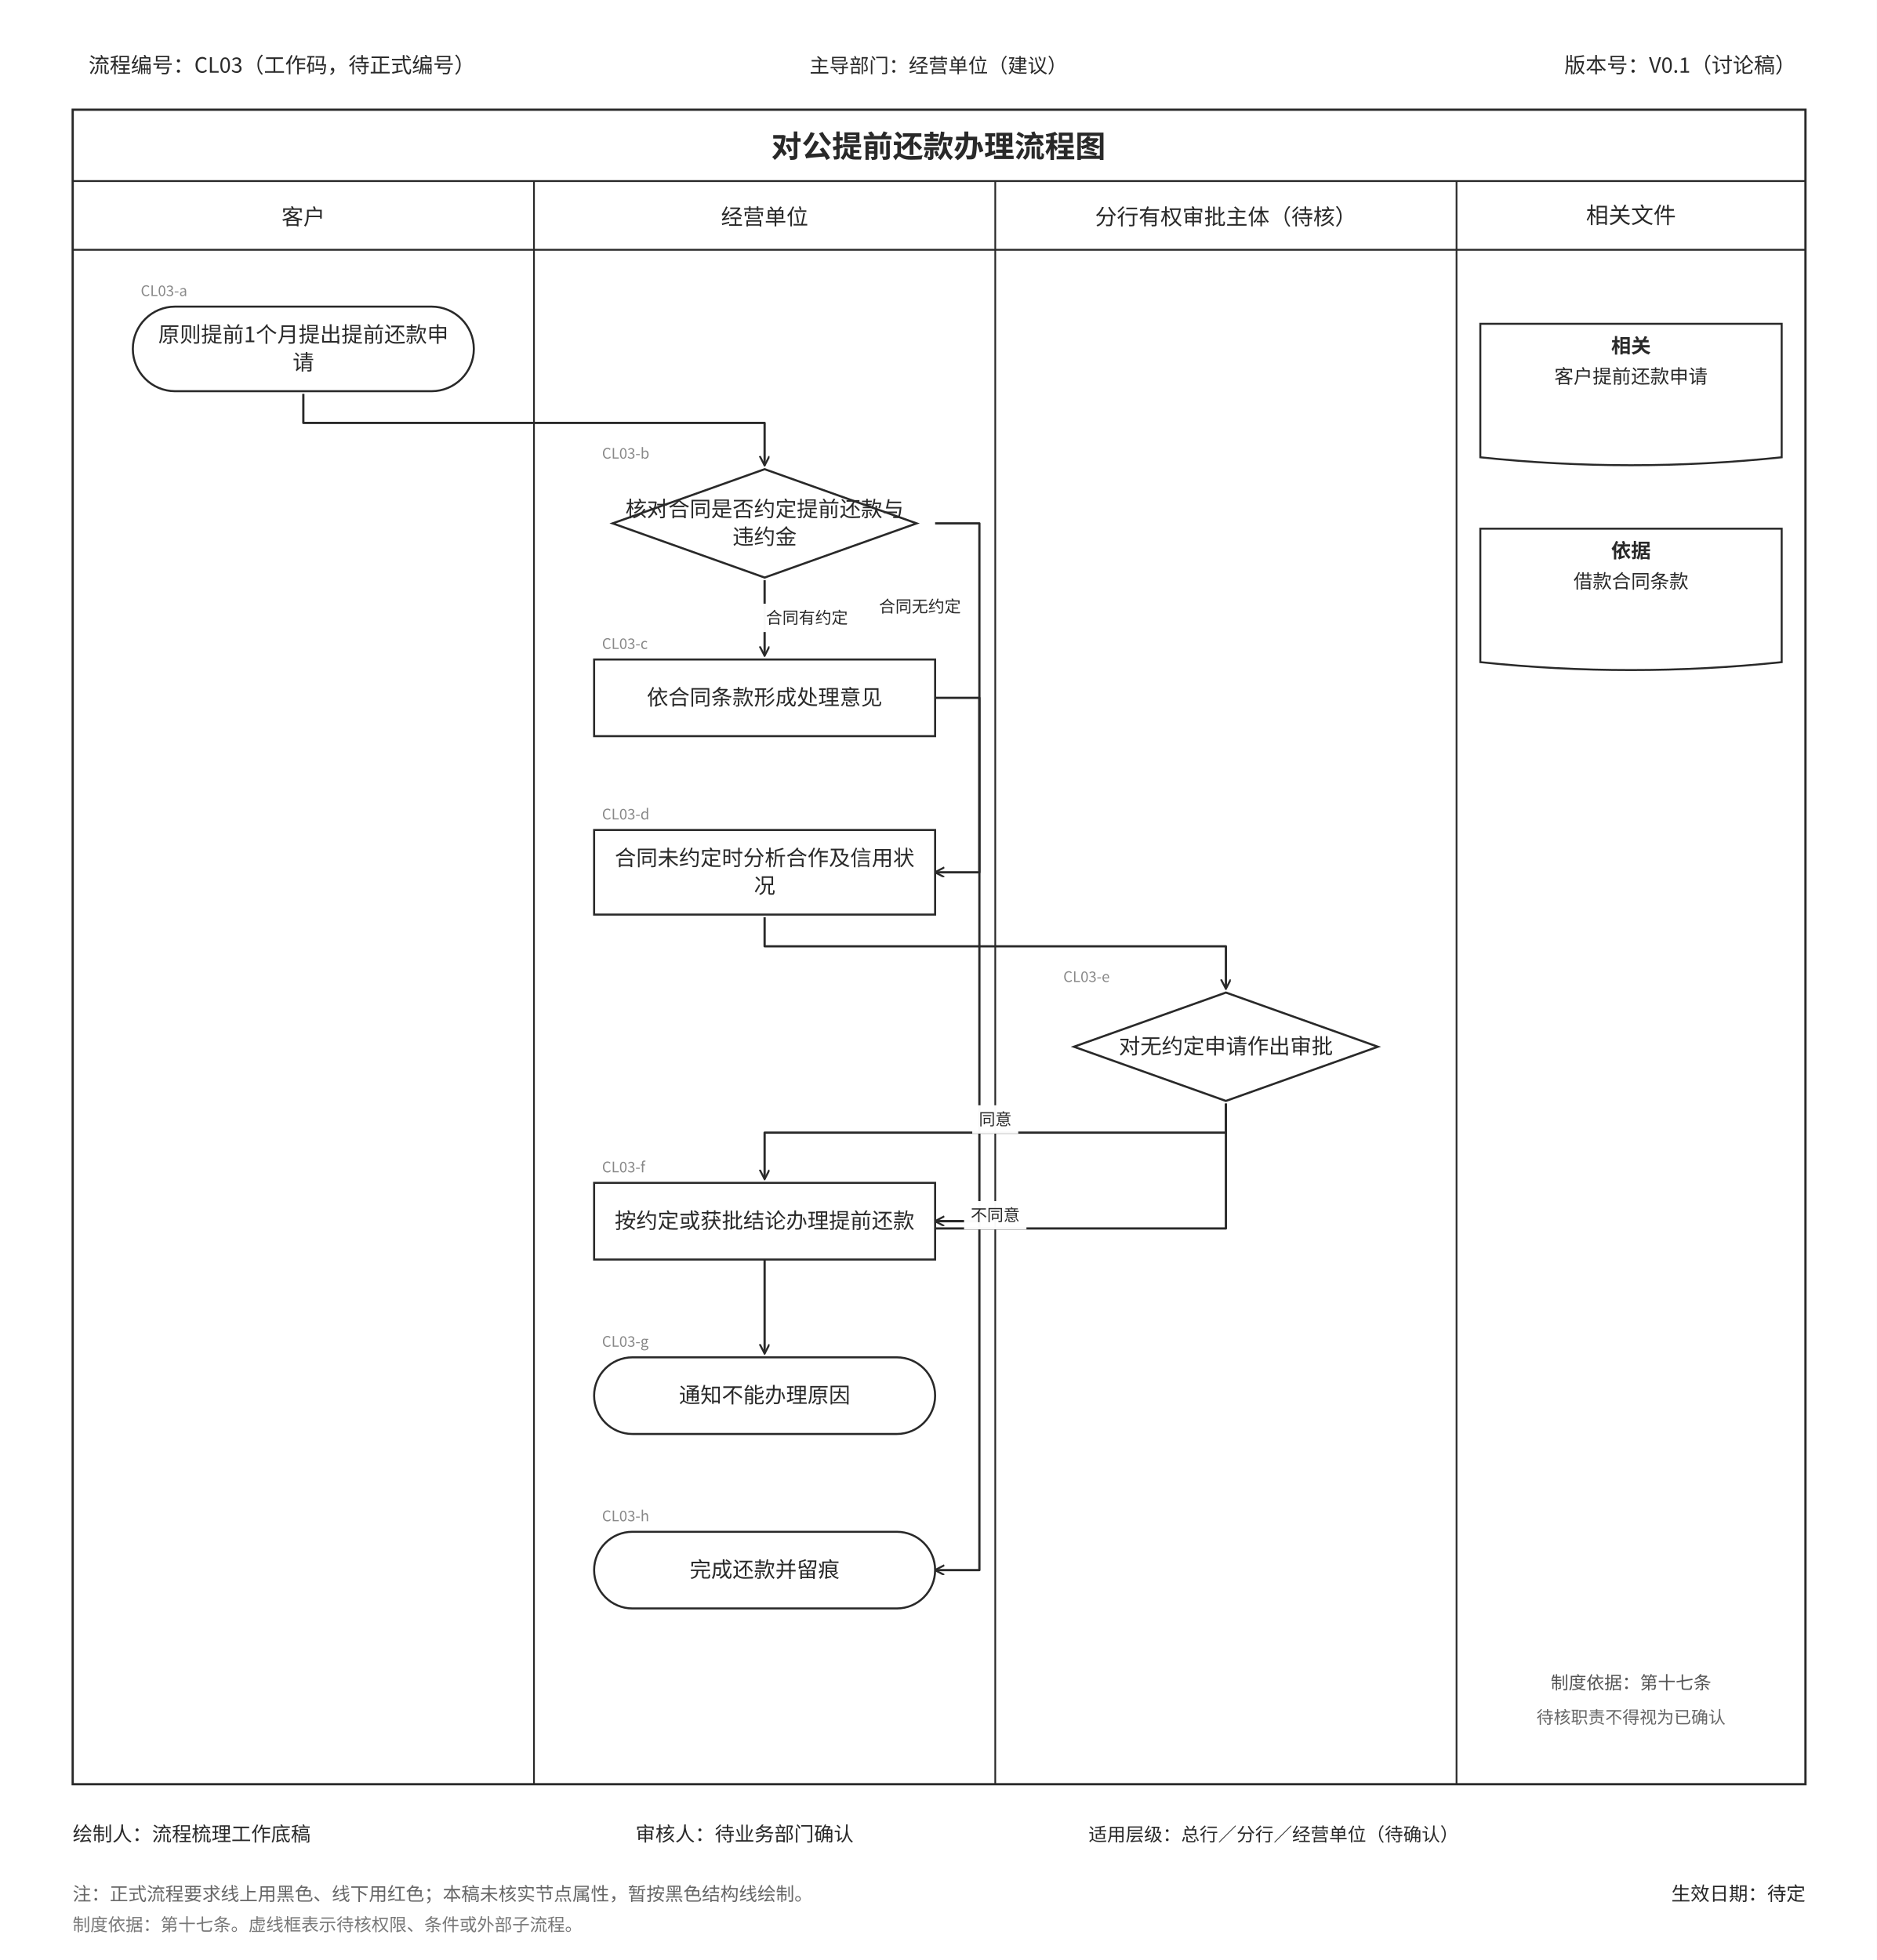
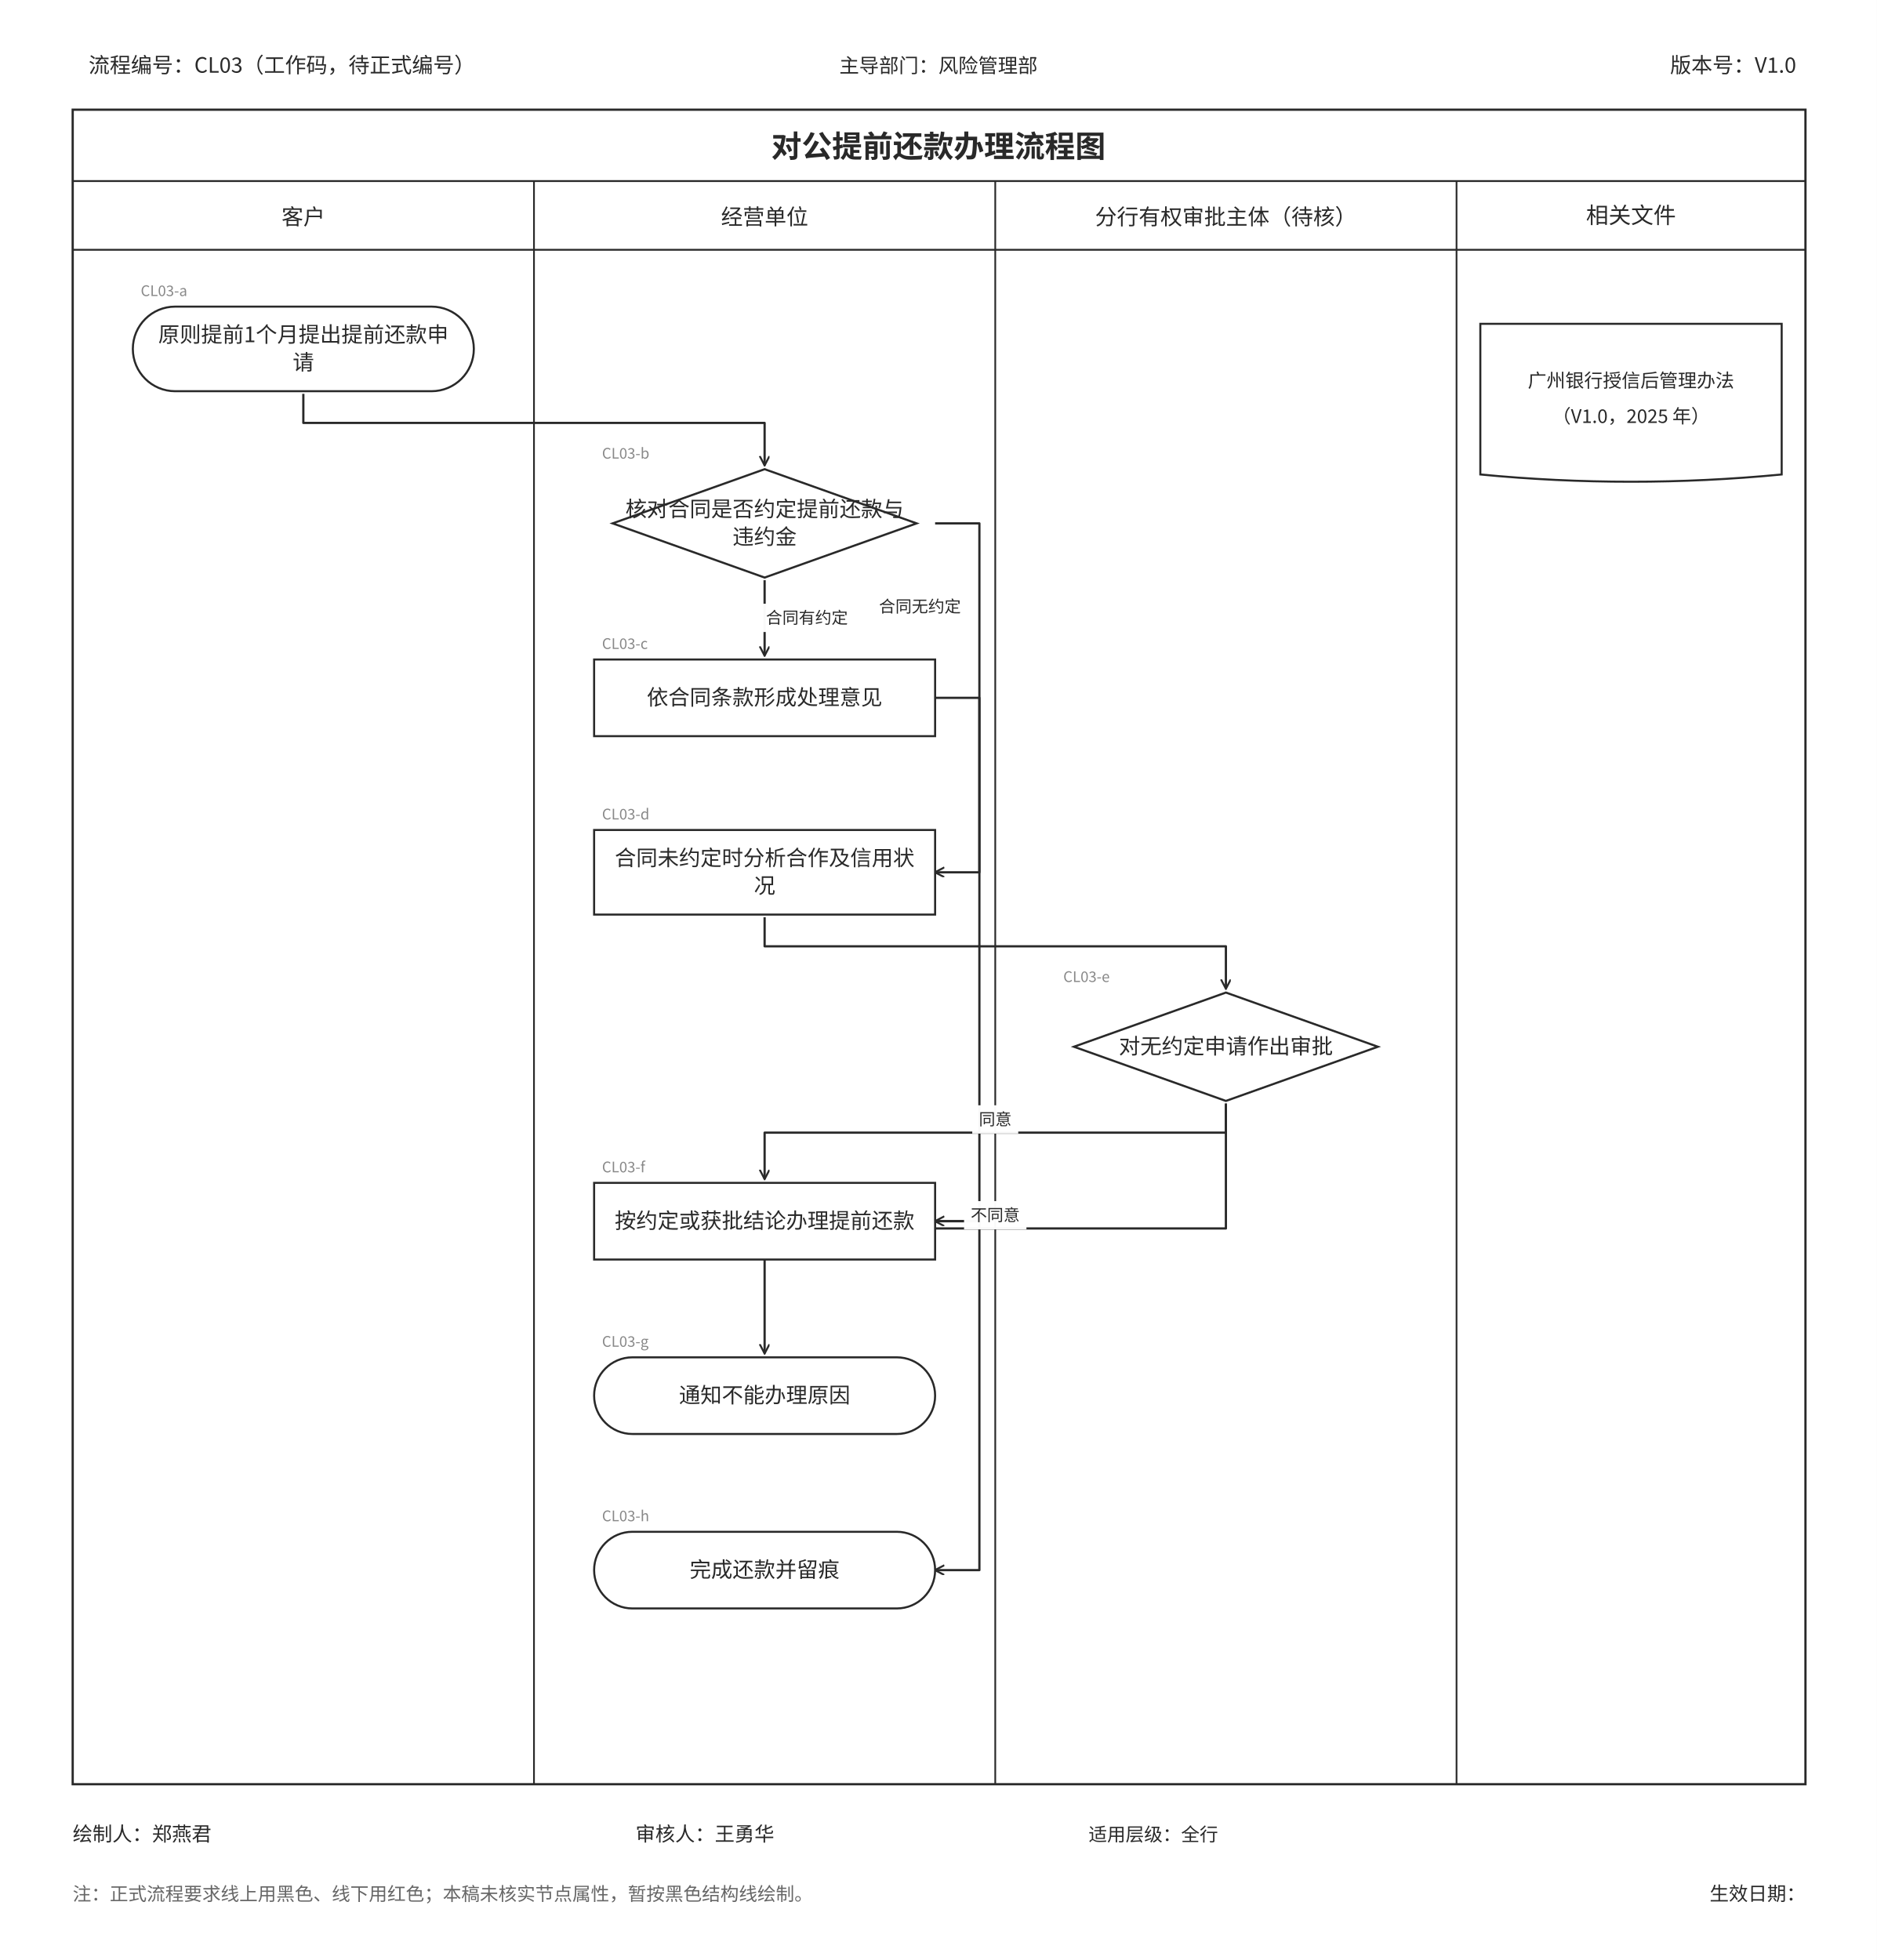
<svg xmlns="http://www.w3.org/2000/svg" width="1420" height="1483" viewBox="0 0 1420 1483">
  <defs>
    <marker id="arr" markerWidth="8" markerHeight="8" refX="7" refY="3.7" orient="auto" markerUnits="userSpaceOnUse">
      <path d="M0 0 L7.2 3.7 L0 7.4" stroke="#292929" stroke-width="1.45" fill="none" />
    </marker>
  </defs>
  <rect width="1420" height="1483" fill="white" />
  <text x="67.0" y="55.0" font-family="Noto Sans CJK SC,Microsoft YaHei,sans-serif" font-size="16" font-weight="400" fill="#292929" text-anchor="start">流程编号：CL03（工作码，待正式编号）</text>
-   <text x="710.0" y="55.0" font-family="Noto Sans CJK SC,Microsoft YaHei,sans-serif" font-size="15" font-weight="400" fill="#292929" text-anchor="middle">主导部门：经营单位（建议）</text>
-   <text x="1359.0" y="55.0" font-family="Noto Sans CJK SC,Microsoft YaHei,sans-serif" font-size="16" font-weight="400" fill="#292929" text-anchor="end">版本号：V0.1（讨论稿）</text>
+   <text x="710.0" y="55.0" font-family="Noto Sans CJK SC,Microsoft YaHei,sans-serif" font-size="15" font-weight="400" fill="#292929" text-anchor="middle">主导部门：风险管理部</text>
+   <text x="1359.0" y="55.0" font-family="Noto Sans CJK SC,Microsoft YaHei,sans-serif" font-size="16" font-weight="400" fill="#292929" text-anchor="end">版本号：V1.0</text>
  <rect x="55" y="83" width="1311" height="1267" fill="white" stroke="#292929" stroke-width="1.7" />
  <path d="M 55 137 H 1366 M 55 189 H 1366" stroke="#292929" stroke-width="1.4" fill="none" />
  <text x="710.0" y="119.0" font-family="Noto Sans CJK SC,Microsoft YaHei,sans-serif" font-size="23" font-weight="600" fill="#292929" text-anchor="middle">对公提前还款办理流程图</text>
  <text x="229.5" y="170.0" font-family="Noto Sans CJK SC,Microsoft YaHei,sans-serif" font-size="16.5" font-weight="400" fill="#292929" text-anchor="middle">客户</text>
  <line x1="404" y1="137" x2="404" y2="1350" stroke="#292929" stroke-width="1.3" />
  <text x="578.5" y="170.0" font-family="Noto Sans CJK SC,Microsoft YaHei,sans-serif" font-size="16.5" font-weight="400" fill="#292929" text-anchor="middle">经营单位</text>
  <line x1="753" y1="137" x2="753" y2="1350" stroke="#292929" stroke-width="1.3" />
  <text x="927.5" y="170.0" font-family="Noto Sans CJK SC,Microsoft YaHei,sans-serif" font-size="16.5" font-weight="400" fill="#292929" text-anchor="middle">分行有权审批主体（待核）</text>
  <line x1="1102" y1="137" x2="1102" y2="1350" stroke="#292929" stroke-width="1.3" />
  <text x="1234.0" y="169.0" font-family="Noto Sans CJK SC,Microsoft YaHei,sans-serif" font-size="17" font-weight="400" fill="#292929" text-anchor="middle">相关文件</text>
-   <path d="M 1120 245 L 1348 245 L 1348 346 Q 1234 358 1120 346 Z" fill="white" stroke="#292929" stroke-width="1.5" />
-   <text x="1234.0" y="267.0" font-family="Noto Sans CJK SC,Microsoft YaHei,sans-serif" font-size="15" font-weight="600" fill="#292929" text-anchor="middle">相关</text>
-   <text x="1234.0" y="290.0" font-family="Noto Sans CJK SC,Microsoft YaHei,sans-serif" font-size="14.5" font-weight="400" fill="#292929" text-anchor="middle">客户提前还款申请</text>
-   <path d="M 1120 400 L 1348 400 L 1348 501 Q 1234 513 1120 501 Z" fill="white" stroke="#292929" stroke-width="1.5" />
-   <text x="1234.0" y="422.0" font-family="Noto Sans CJK SC,Microsoft YaHei,sans-serif" font-size="15" font-weight="600" fill="#292929" text-anchor="middle">依据</text>
-   <text x="1234.0" y="445.0" font-family="Noto Sans CJK SC,Microsoft YaHei,sans-serif" font-size="14.5" font-weight="400" fill="#292929" text-anchor="middle">借款合同条款</text>
+   <path d="M 1120.0 245.0 L 1348.0 245.0 L 1348.0 359.0 Q 1234.0 370.0 1120.0 359.0 Z" fill="white" stroke="#292929" stroke-width="1.55" />
+   <text x="1234.0" y="293.0" font-family="Noto Sans CJK SC,Microsoft YaHei,sans-serif" font-size="14.2" font-weight="400" fill="#292929" text-anchor="middle">广州银行授信后管理办法</text>
+   <text x="1234.0" y="320.0" font-family="Noto Sans CJK SC,Microsoft YaHei,sans-serif" font-size="14.2" font-weight="400" fill="#292929" text-anchor="middle">（V1.0，2025 年）</text>
  <path d="M 229.5 298 V 320 H 578.5 V 352" fill="none" stroke="#292929" stroke-width="1.7" stroke-linejoin="round" marker-end="url(#arr)" />
  <path d="M 578.5 439 V 496" fill="none" stroke="#292929" stroke-width="1.7" stroke-linejoin="round" marker-end="url(#arr)" />
  <path d="M 707.5 396 H 741 V 660 H 707.5" fill="none" stroke="#292929" stroke-width="1.7" stroke-linejoin="round" marker-end="url(#arr)" />
  <path d="M 578.5 694 V 716 H 927.5 V 748" fill="none" stroke="#292929" stroke-width="1.7" stroke-linejoin="round" marker-end="url(#arr)" />
  <path d="M 927.5 835 V 857 H 578.5 V 892" fill="none" stroke="#292929" stroke-width="1.7" stroke-linejoin="round" marker-end="url(#arr)" />
  <path d="M 927.5 835 V 929.5 H 578.5 V 1024" fill="none" stroke="#292929" stroke-width="1.7" stroke-linejoin="round" marker-end="url(#arr)" />
  <path d="M 707.5 528 H 741 V 924 H 707.5" fill="none" stroke="#292929" stroke-width="1.7" stroke-linejoin="round" marker-end="url(#arr)" />
  <path d="M 707.5 924 H 741 V 1188 H 707.5" fill="none" stroke="#292929" stroke-width="1.7" stroke-linejoin="round" marker-end="url(#arr)" />
  <rect x="574.5" y="456.8" width="72" height="21.4" fill="white" opacity=".97" />
  <text x="610.5" y="471.8" font-family="Noto Sans CJK SC,Microsoft YaHei,sans-serif" font-size="12.4" font-weight="400" fill="#292929" text-anchor="middle">合同有约定</text>
  <rect x="660" y="448.3" width="72" height="21.4" fill="white" opacity=".97" />
  <text x="696.0" y="463.3" font-family="Noto Sans CJK SC,Microsoft YaHei,sans-serif" font-size="12.4" font-weight="400" fill="#292929" text-anchor="middle">合同无约定</text>
  <rect x="735.6" y="836.3" width="34.8" height="21.4" fill="white" opacity=".97" />
  <text x="753.0" y="851.3" font-family="Noto Sans CJK SC,Microsoft YaHei,sans-serif" font-size="12.4" font-weight="400" fill="#292929" text-anchor="middle">同意</text>
  <rect x="729.4" y="908.8" width="47.2" height="21.4" fill="white" opacity=".97" />
  <text x="753.0" y="923.8" font-family="Noto Sans CJK SC,Microsoft YaHei,sans-serif" font-size="12.4" font-weight="400" fill="#292929" text-anchor="middle">不同意</text>
  <rect x="100.5" y="232" width="258" height="64" rx="32" fill="white" stroke="#292929" stroke-width="1.55" />
  <text x="229.5" y="258.9" font-family="Noto Sans CJK SC,Microsoft YaHei,sans-serif" font-size="16.2" font-weight="400" fill="#292929" text-anchor="middle">原则提前1个月提出提前还款申</text>
  <text x="229.5" y="279.9" font-family="Noto Sans CJK SC,Microsoft YaHei,sans-serif" font-size="16.2" font-weight="400" fill="#292929" text-anchor="middle">请</text>
  <text x="106.5" y="224.0" font-family="Noto Sans CJK SC,Microsoft YaHei,sans-serif" font-size="11" font-weight="400" fill="#888" text-anchor="start">CL03-a</text>
  <path d="M 578.5 355 L 693.5 396 L 578.5 437 L 463.5 396 Z" fill="white" stroke="#292929" stroke-width="1.6" />
  <text x="578.5" y="390.9" font-family="Noto Sans CJK SC,Microsoft YaHei,sans-serif" font-size="16.2" font-weight="400" fill="#292929" text-anchor="middle">核对合同是否约定提前还款与</text>
  <text x="578.5" y="411.9" font-family="Noto Sans CJK SC,Microsoft YaHei,sans-serif" font-size="16.2" font-weight="400" fill="#292929" text-anchor="middle">违约金</text>
  <text x="455.5" y="347.0" font-family="Noto Sans CJK SC,Microsoft YaHei,sans-serif" font-size="11" font-weight="400" fill="#888" text-anchor="start">CL03-b</text>
  <rect x="449.5" y="499" width="258" height="58" rx="0" fill="white" stroke="#292929" stroke-width="1.55" />
  <text x="578.5" y="533.4" font-family="Noto Sans CJK SC,Microsoft YaHei,sans-serif" font-size="16.2" font-weight="400" fill="#292929" text-anchor="middle">依合同条款形成处理意见</text>
  <text x="455.5" y="491.0" font-family="Noto Sans CJK SC,Microsoft YaHei,sans-serif" font-size="11" font-weight="400" fill="#888" text-anchor="start">CL03-c</text>
  <rect x="449.5" y="628" width="258" height="64" rx="0" fill="white" stroke="#292929" stroke-width="1.55" />
  <text x="578.5" y="654.9" font-family="Noto Sans CJK SC,Microsoft YaHei,sans-serif" font-size="16.2" font-weight="400" fill="#292929" text-anchor="middle">合同未约定时分析合作及信用状</text>
  <text x="578.5" y="675.9" font-family="Noto Sans CJK SC,Microsoft YaHei,sans-serif" font-size="16.2" font-weight="400" fill="#292929" text-anchor="middle">况</text>
  <text x="455.5" y="620.0" font-family="Noto Sans CJK SC,Microsoft YaHei,sans-serif" font-size="11" font-weight="400" fill="#888" text-anchor="start">CL03-d</text>
  <rect x="449.5" y="895" width="258" height="58" rx="0" fill="white" stroke="#292929" stroke-width="1.55" />
  <text x="578.5" y="929.4" font-family="Noto Sans CJK SC,Microsoft YaHei,sans-serif" font-size="16.2" font-weight="400" fill="#292929" text-anchor="middle">按约定或获批结论办理提前还款</text>
  <text x="455.5" y="887.0" font-family="Noto Sans CJK SC,Microsoft YaHei,sans-serif" font-size="11" font-weight="400" fill="#888" text-anchor="start">CL03-f</text>
  <rect x="449.5" y="1027" width="258" height="58" rx="29" fill="white" stroke="#292929" stroke-width="1.55" />
  <text x="578.5" y="1061.4" font-family="Noto Sans CJK SC,Microsoft YaHei,sans-serif" font-size="16.2" font-weight="400" fill="#292929" text-anchor="middle">通知不能办理原因</text>
  <text x="455.5" y="1019.0" font-family="Noto Sans CJK SC,Microsoft YaHei,sans-serif" font-size="11" font-weight="400" fill="#888" text-anchor="start">CL03-g</text>
  <rect x="449.5" y="1159" width="258" height="58" rx="29" fill="white" stroke="#292929" stroke-width="1.55" />
  <text x="578.5" y="1193.4" font-family="Noto Sans CJK SC,Microsoft YaHei,sans-serif" font-size="16.2" font-weight="400" fill="#292929" text-anchor="middle">完成还款并留痕</text>
  <text x="455.5" y="1151.0" font-family="Noto Sans CJK SC,Microsoft YaHei,sans-serif" font-size="11" font-weight="400" fill="#888" text-anchor="start">CL03-h</text>
  <path d="M 927.5 751 L 1042.5 792 L 927.5 833 L 812.5 792 Z" fill="white" stroke="#292929" stroke-width="1.6" />
  <text x="927.5" y="797.4" font-family="Noto Sans CJK SC,Microsoft YaHei,sans-serif" font-size="16.2" font-weight="400" fill="#292929" text-anchor="middle">对无约定申请作出审批</text>
  <text x="804.5" y="743.0" font-family="Noto Sans CJK SC,Microsoft YaHei,sans-serif" font-size="11" font-weight="400" fill="#888" text-anchor="start">CL03-e</text>
-   <text x="1234.0" y="1278.0" font-family="Noto Sans CJK SC,Microsoft YaHei,sans-serif" font-size="13.5" font-weight="400" fill="#555" text-anchor="middle">制度依据：第十七条</text>
-   <text x="1234.0" y="1304.0" font-family="Noto Sans CJK SC,Microsoft YaHei,sans-serif" font-size="13" font-weight="400" fill="#666" text-anchor="middle">待核职责不得视为已确认</text>
-   <text x="55.0" y="1393.0" font-family="Noto Sans CJK SC,Microsoft YaHei,sans-serif" font-size="15" font-weight="400" fill="#292929" text-anchor="start">绘制人：流程梳理工作底稿</text>
-   <text x="480.8" y="1393.0" font-family="Noto Sans CJK SC,Microsoft YaHei,sans-serif" font-size="15" font-weight="400" fill="#292929" text-anchor="start">审核人：待业务部门确认</text>
-   <text x="823.6" y="1393.0" font-family="Noto Sans CJK SC,Microsoft YaHei,sans-serif" font-size="14" font-weight="400" fill="#292929" text-anchor="start">适用层级：总行／分行／经营单位（待确认）</text>
+   <text x="55.0" y="1393.0" font-family="Noto Sans CJK SC,Microsoft YaHei,sans-serif" font-size="15" font-weight="400" fill="#292929" text-anchor="start">绘制人：郑燕君</text>
+   <text x="480.8" y="1393.0" font-family="Noto Sans CJK SC,Microsoft YaHei,sans-serif" font-size="15" font-weight="400" fill="#292929" text-anchor="start">审核人：王勇华</text>
+   <text x="823.6" y="1393.0" font-family="Noto Sans CJK SC,Microsoft YaHei,sans-serif" font-size="14" font-weight="400" fill="#292929" text-anchor="start">适用层级：全行</text>
  <text x="55.0" y="1438.0" font-family="Noto Sans CJK SC,Microsoft YaHei,sans-serif" font-size="14" font-weight="400" fill="#666" text-anchor="start">注：正式流程要求线上用黑色、线下用红色；本稿未核实节点属性，暂按黑色结构线绘制。</text>
-   <text x="1366.0" y="1438.0" font-family="Noto Sans CJK SC,Microsoft YaHei,sans-serif" font-size="14.5" font-weight="400" fill="#292929" text-anchor="end">生效日期：待定</text>
-   <text x="55.0" y="1461.0" font-family="Noto Sans CJK SC,Microsoft YaHei,sans-serif" font-size="13.3" font-weight="400" fill="#777" text-anchor="start">制度依据：第十七条。虚线框表示待核权限、条件或外部子流程。</text>
+   <text x="1366.0" y="1438.0" font-family="Noto Sans CJK SC,Microsoft YaHei,sans-serif" font-size="14.5" font-weight="400" fill="#292929" text-anchor="end">生效日期：</text>
</svg>
